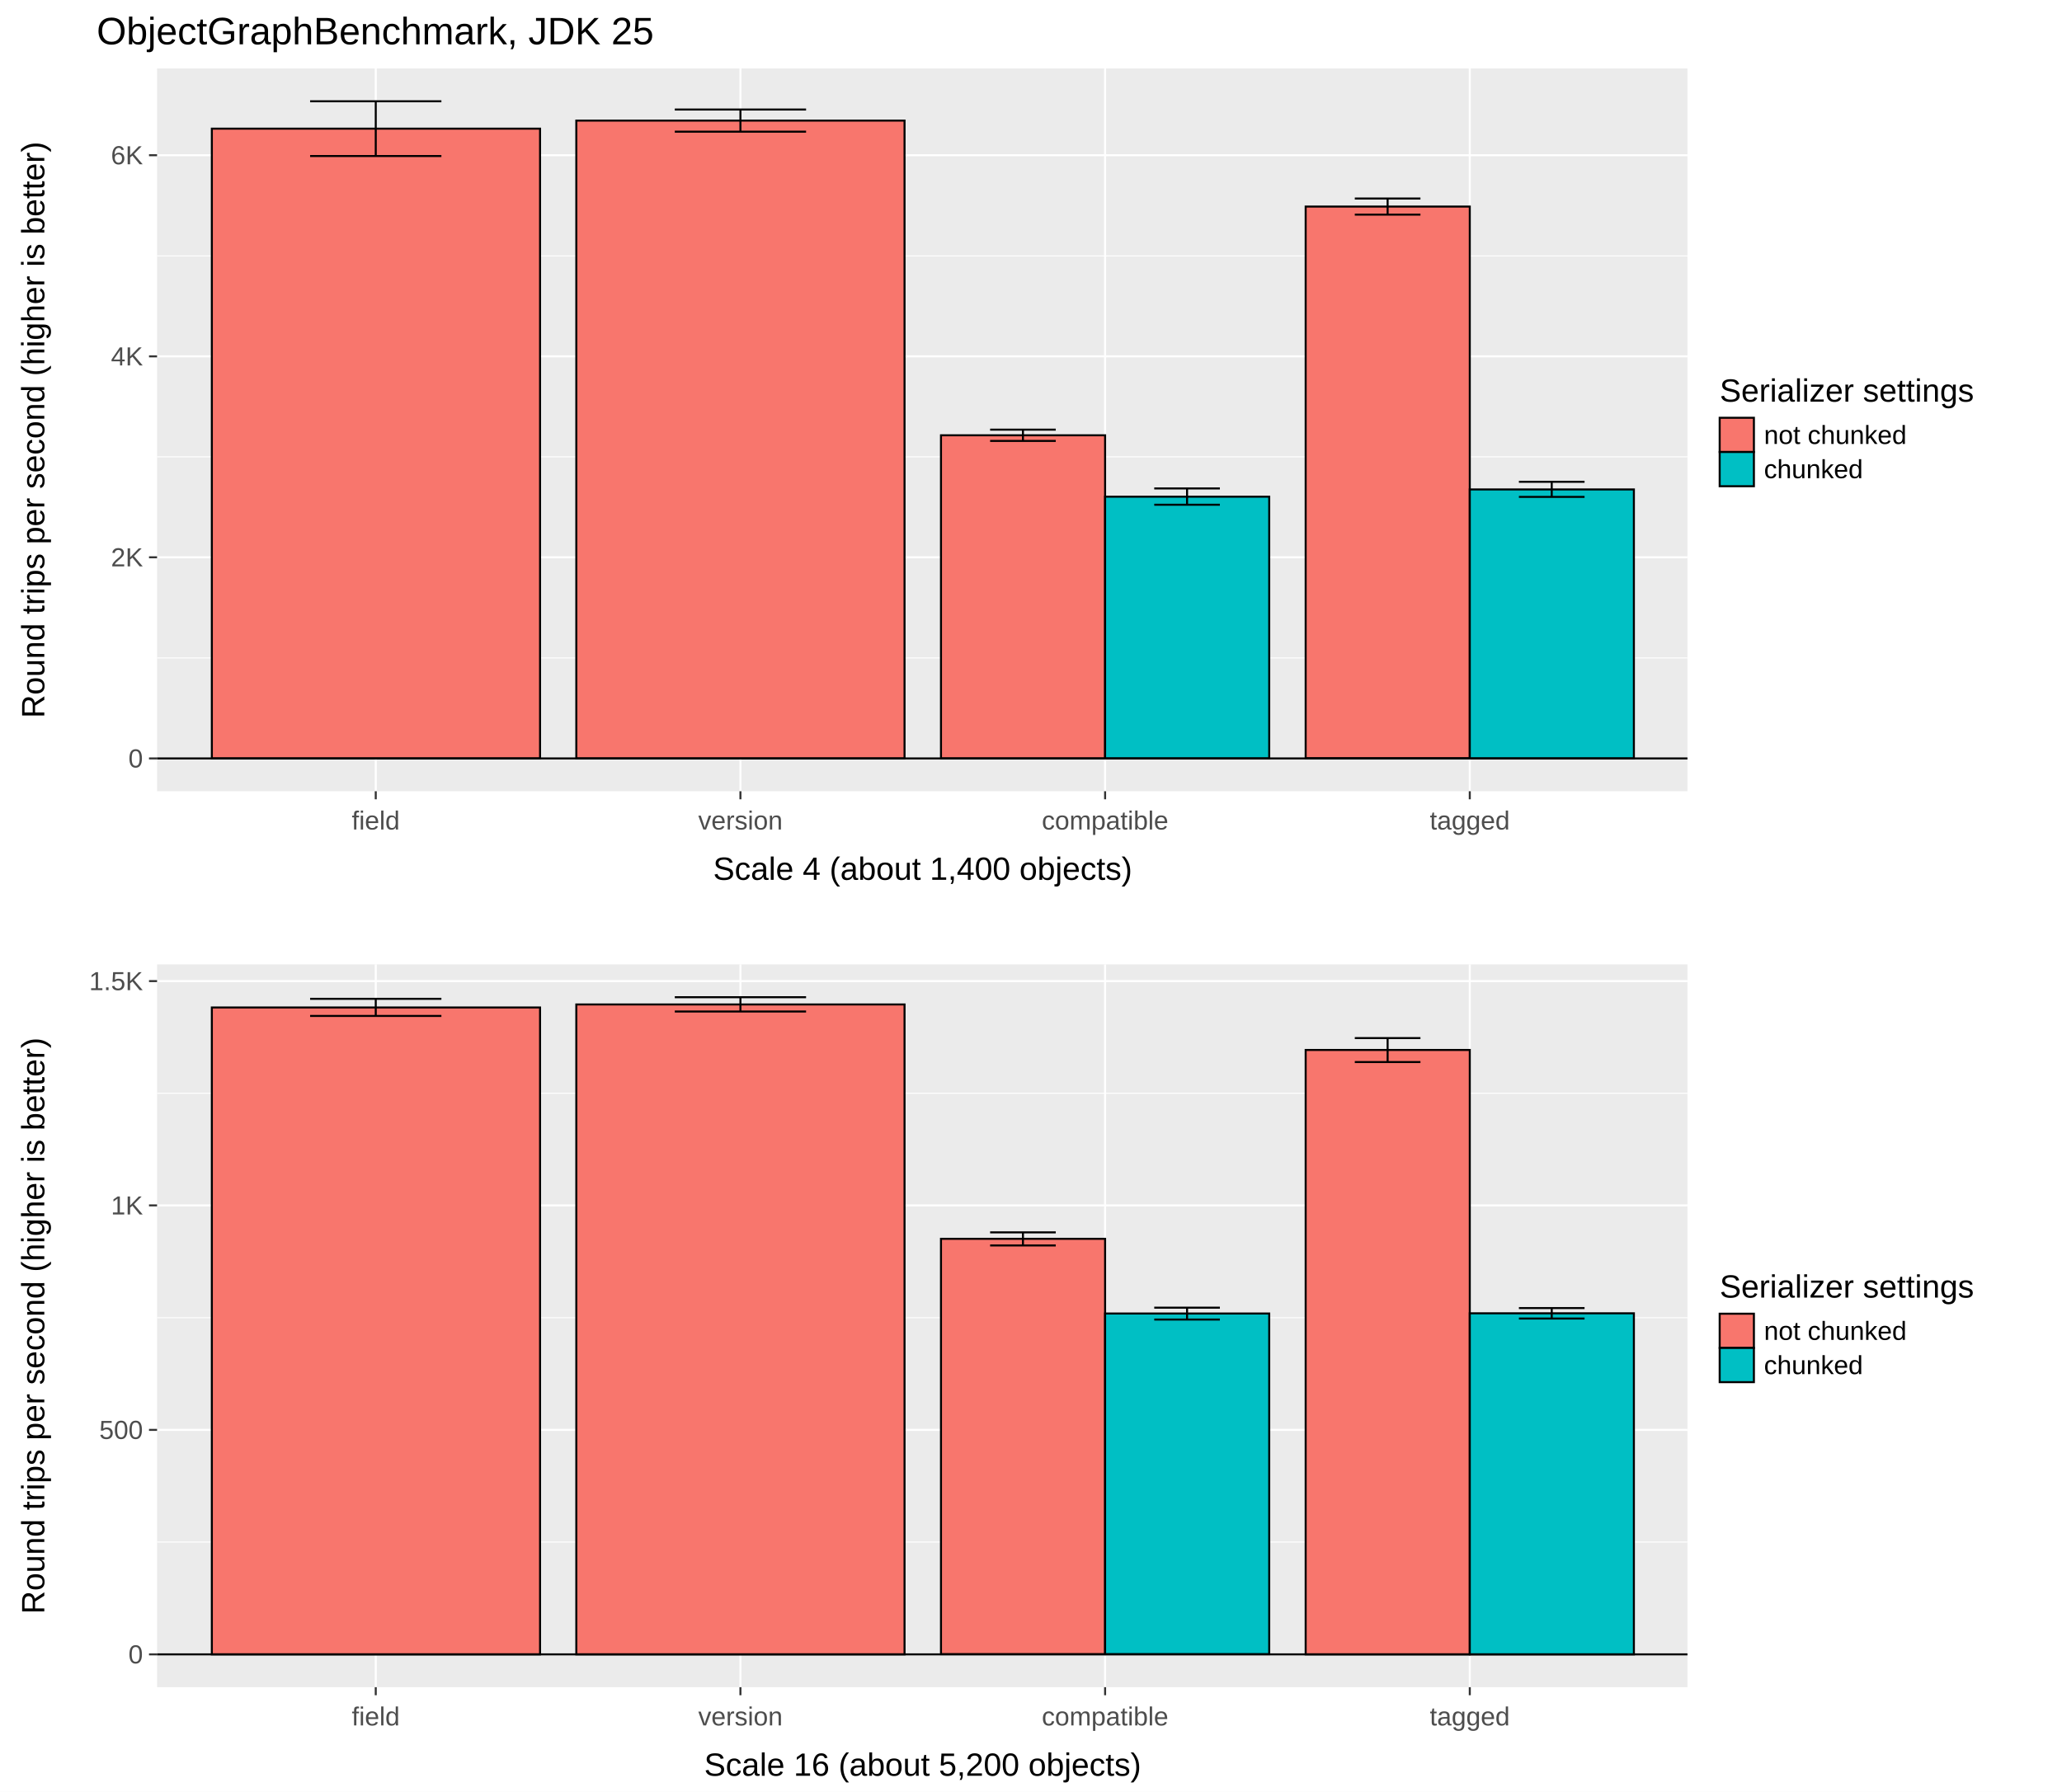
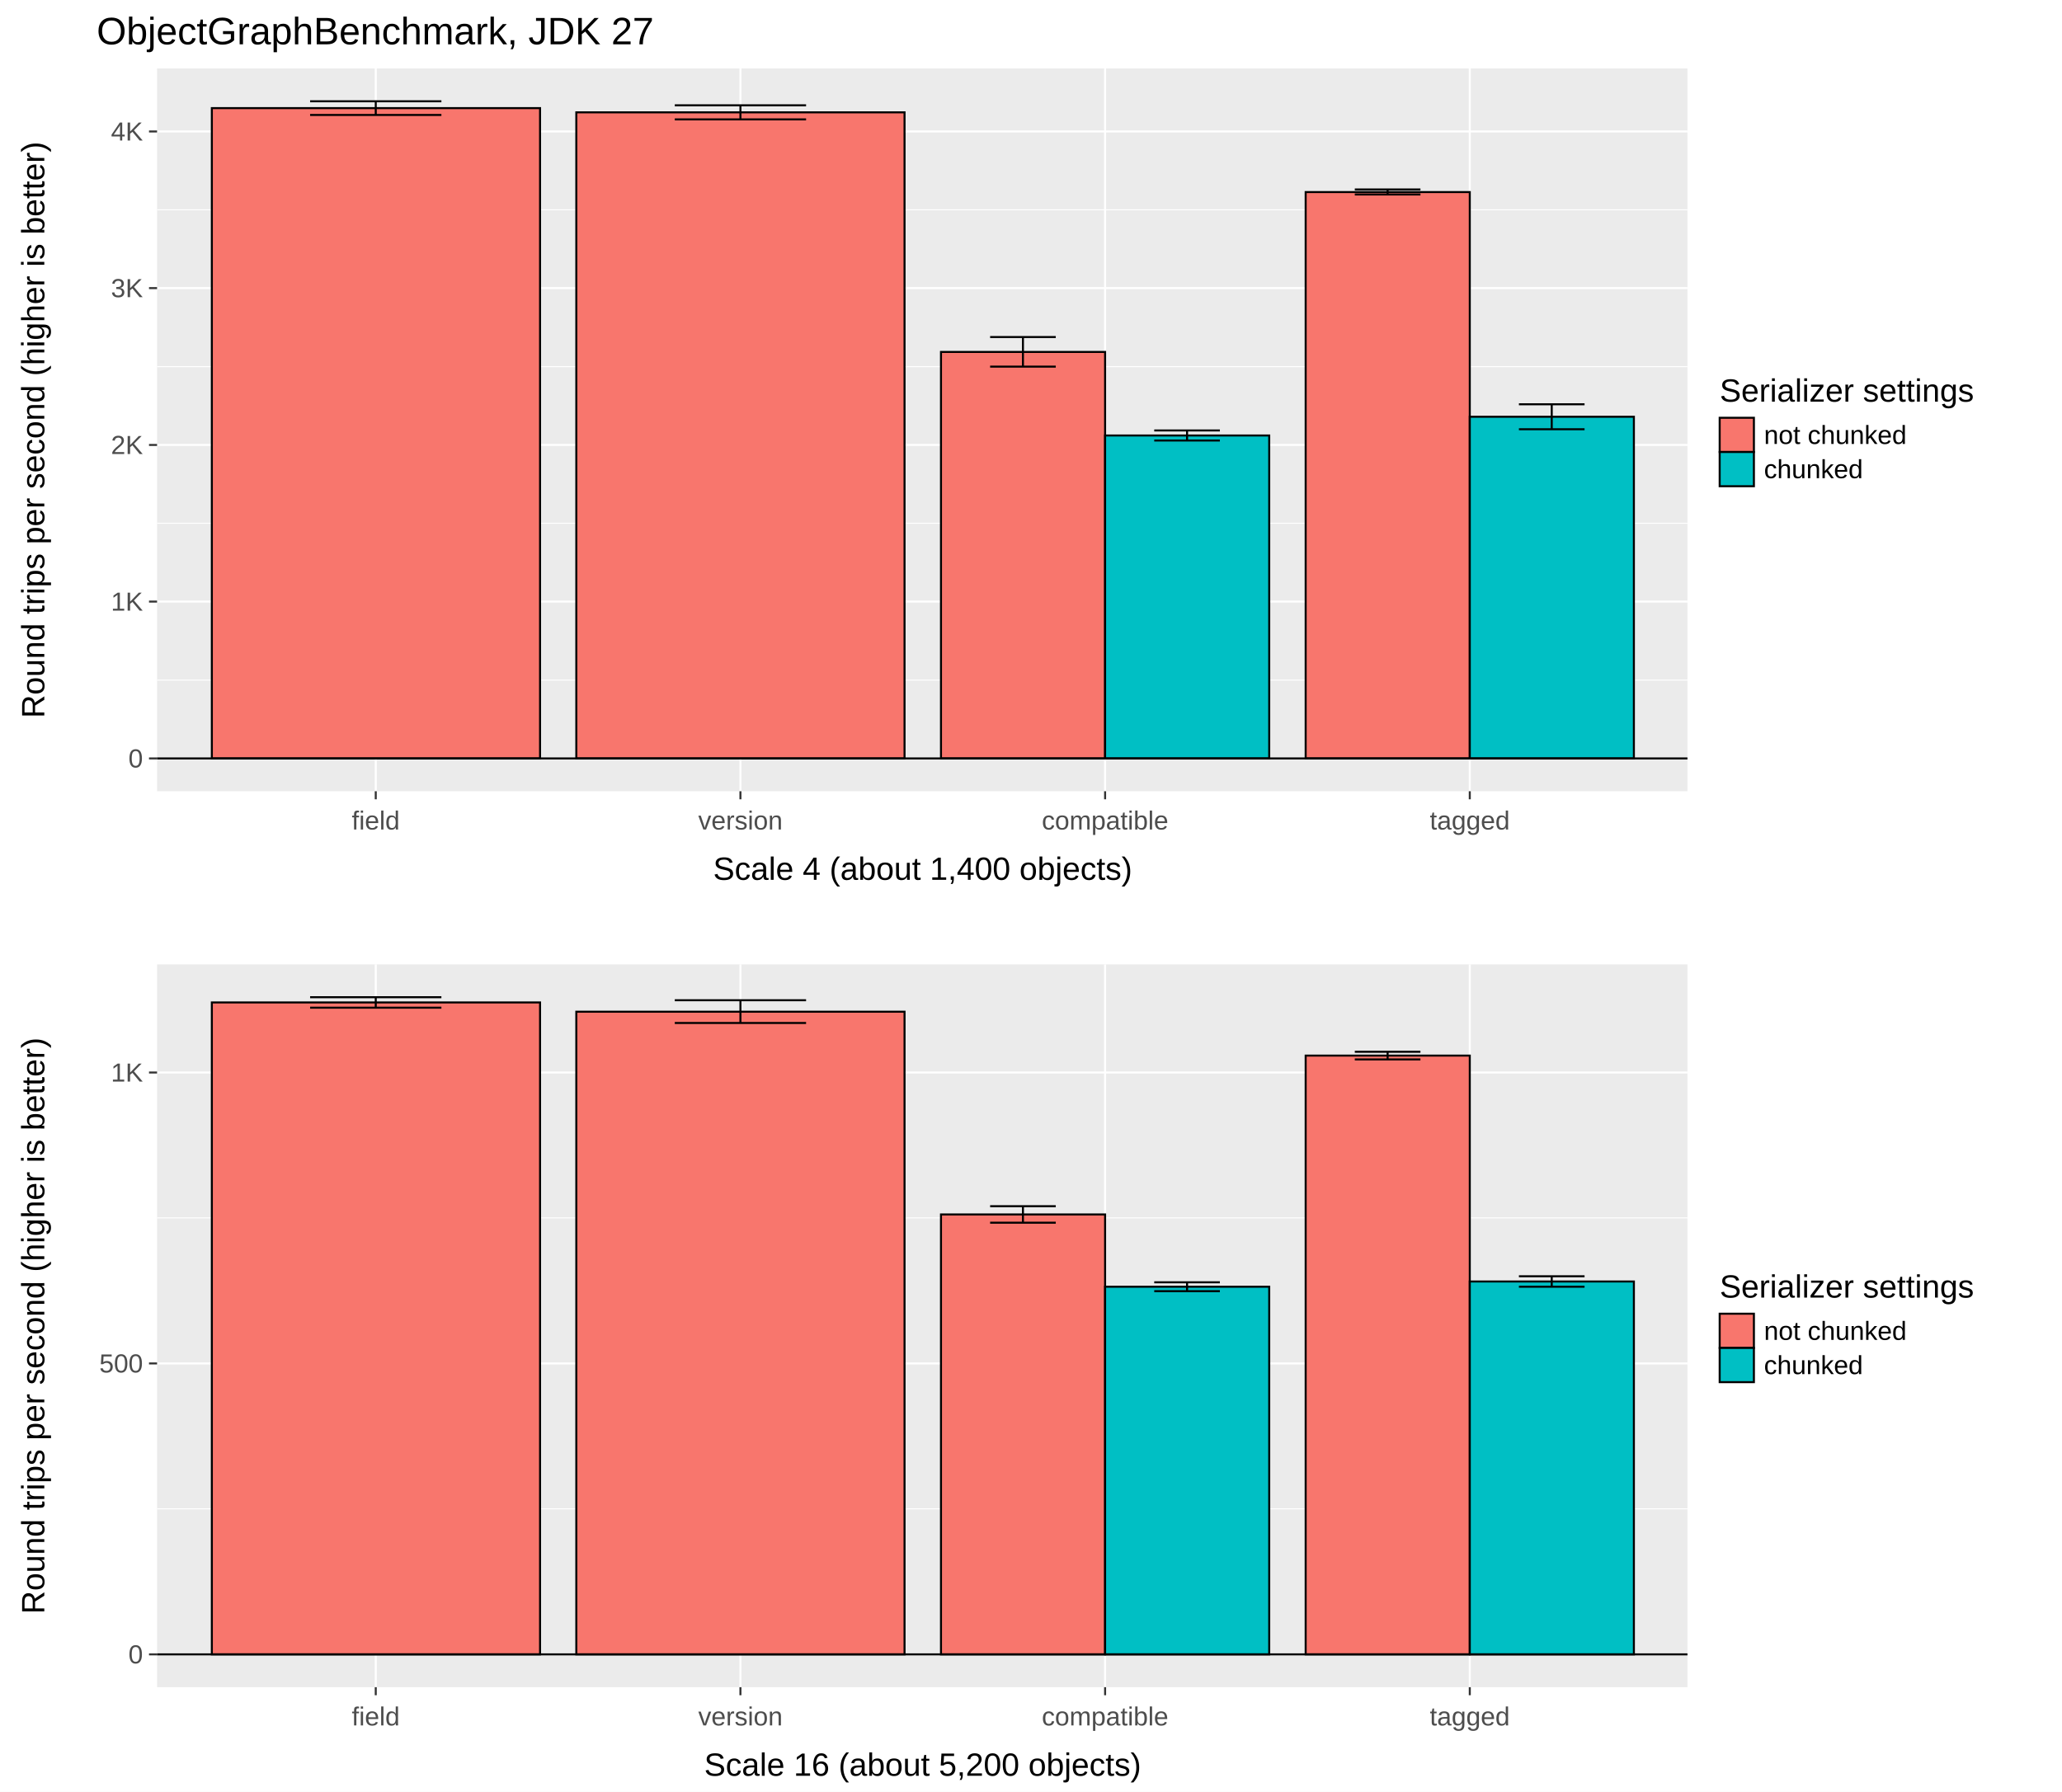
<svg xmlns="http://www.w3.org/2000/svg" width="1024" height="890" viewBox="0 0 1024 890" role="img">
  <style>
text { font-family: Arial, Helvetica, sans-serif; font-size: 13px; fill: #4D4D4D }
.title { font-size: 19px; fill: #000000 }
.axisTitle, .legendTitle { font-size: 16px; fill: #000000 }
.legend { fill: #000000 }
.background { fill: #FFFFFF }
.plot { fill: #EBEBEB }
.grid { stroke: #FFFFFF }
.minor { stroke: #FFFFFF; stroke-width: 0.5 }
.tick { stroke: #333333 }
.bar, .line { stroke: #000000 }
</style>
  <rect class="background" width="1024" height="890" />
-   <text class="title" x="48" y="22">ObjectGraphBenchmark, JDK 25</text>
+   <text class="title" x="48" y="22">ObjectGraphBenchmark, JDK 27</text>
  <rect class="plot" x="78" y="34" width="760" height="359" />
-   <line class="minor" x1="78" y1="326.8" x2="838" y2="326.8" />
-   <line class="grid" x1="78" y1="276.8" x2="838" y2="276.8" />
-   <line class="minor" x1="78" y1="226.9" x2="838" y2="226.9" />
-   <line class="grid" x1="78" y1="177.0" x2="838" y2="177.0" />
-   <line class="minor" x1="78" y1="127.1" x2="838" y2="127.1" />
-   <line class="grid" x1="78" y1="77.1" x2="838" y2="77.1" />
+   <line class="minor" x1="78" y1="337.8" x2="838" y2="337.8" />
+   <line class="grid" x1="78" y1="298.8" x2="838" y2="298.8" />
+   <line class="minor" x1="78" y1="259.9" x2="838" y2="259.9" />
+   <line class="grid" x1="78" y1="221.0" x2="838" y2="221.0" />
+   <line class="minor" x1="78" y1="182.1" x2="838" y2="182.1" />
+   <line class="grid" x1="78" y1="143.1" x2="838" y2="143.1" />
+   <line class="minor" x1="78" y1="104.2" x2="838" y2="104.2" />
+   <line class="grid" x1="78" y1="65.3" x2="838" y2="65.3" />
  <line class="tick" x1="74" y1="376.7" x2="78" y2="376.7" />
  <text x="71" y="381.2" text-anchor="end">0</text>
-   <line class="tick" x1="74" y1="276.8" x2="78" y2="276.8" />
-   <text x="71" y="281.3" text-anchor="end">2K</text>
-   <line class="tick" x1="74" y1="177.0" x2="78" y2="177.0" />
-   <text x="71" y="181.5" text-anchor="end">4K</text>
-   <line class="tick" x1="74" y1="77.1" x2="78" y2="77.1" />
-   <text x="71" y="81.6" text-anchor="end">6K</text>
+   <line class="tick" x1="74" y1="298.8" x2="78" y2="298.8" />
+   <text x="71" y="303.3" text-anchor="end">1K</text>
+   <line class="tick" x1="74" y1="221.0" x2="78" y2="221.0" />
+   <text x="71" y="225.5" text-anchor="end">2K</text>
+   <line class="tick" x1="74" y1="143.1" x2="78" y2="143.1" />
+   <text x="71" y="147.6" text-anchor="end">3K</text>
+   <line class="tick" x1="74" y1="65.3" x2="78" y2="65.3" />
+   <text x="71" y="69.8" text-anchor="end">4K</text>
  <text class="axisTitle" transform="translate(22 213.5) rotate(-90)" text-anchor="middle">Round trips per second (higher is better)</text>
  <line class="grid" x1="186.6" y1="34" x2="186.6" y2="393" />
  <line class="tick" x1="186.6" y1="393" x2="186.6" y2="397" />
  <text x="186.6" y="412" text-anchor="middle">field</text>
  <line class="grid" x1="367.7" y1="34" x2="367.7" y2="393" />
  <line class="tick" x1="367.7" y1="393" x2="367.7" y2="397" />
  <text x="367.7" y="412" text-anchor="middle">version</text>
  <line class="grid" x1="548.8" y1="34" x2="548.8" y2="393" />
  <line class="tick" x1="548.8" y1="393" x2="548.8" y2="397" />
  <text x="548.8" y="412" text-anchor="middle">compatible</text>
  <line class="grid" x1="729.9" y1="34" x2="729.9" y2="393" />
  <line class="tick" x1="729.9" y1="393" x2="729.9" y2="397" />
  <text x="729.9" y="412" text-anchor="middle">tagged</text>
  <text class="axisTitle" x="458.2" y="437" text-anchor="middle">Scale 4 (about 1,400 objects)</text>
-   <rect class="bar" fill="#F8766D" x="105.2" y="63.9" width="163.0" height="312.8" />
-   <path class="line" fill="none" d="M186.6 77.5V50.3M154.0 77.5h65.2M154.0 50.3h65.2" />
-   <rect class="bar" fill="#F8766D" x="286.2" y="59.9" width="163.0" height="316.8" />
-   <path class="line" fill="none" d="M367.7 65.4V54.4M335.1 65.4h65.2M335.1 54.4h65.2" />
-   <rect class="bar" fill="#F8766D" x="467.3" y="216.2" width="81.5" height="160.5" />
-   <path class="line" fill="none" d="M508.0 219.0V213.4M491.7 219.0h32.6M491.7 213.4h32.6" />
-   <rect class="bar" fill="#00BFC4" x="548.8" y="246.7" width="81.5" height="130.0" />
-   <path class="line" fill="none" d="M589.5 250.7V242.6M573.2 250.7h32.6M573.2 242.6h32.6" />
-   <rect class="bar" fill="#F8766D" x="648.4" y="102.6" width="81.5" height="274.0" />
-   <path class="line" fill="none" d="M689.1 106.6V98.6M672.8 106.6h32.6M672.8 98.6h32.6" />
-   <rect class="bar" fill="#00BFC4" x="729.9" y="243.1" width="81.5" height="133.6" />
-   <path class="line" fill="none" d="M770.6 246.8V239.3M754.3 246.8h32.6M754.3 239.3h32.6" />
+   <rect class="bar" fill="#F8766D" x="105.2" y="53.7" width="163.0" height="323.0" />
+   <path class="line" fill="none" d="M186.6 57.1V50.3M154.0 57.1h65.2M154.0 50.3h65.2" />
+   <rect class="bar" fill="#F8766D" x="286.2" y="55.8" width="163.0" height="320.9" />
+   <path class="line" fill="none" d="M367.7 59.3V52.3M335.1 59.3h65.2M335.1 52.3h65.2" />
+   <rect class="bar" fill="#F8766D" x="467.3" y="174.8" width="81.5" height="201.9" />
+   <path class="line" fill="none" d="M508.0 182.1V167.4M491.7 182.1h32.6M491.7 167.4h32.6" />
+   <rect class="bar" fill="#00BFC4" x="548.8" y="216.3" width="81.5" height="160.4" />
+   <path class="line" fill="none" d="M589.5 218.8V213.8M573.2 218.8h32.6M573.2 213.8h32.6" />
+   <rect class="bar" fill="#F8766D" x="648.4" y="95.4" width="81.5" height="281.3" />
+   <path class="line" fill="none" d="M689.1 96.6V94.1M672.8 96.6h32.6M672.8 94.1h32.6" />
+   <rect class="bar" fill="#00BFC4" x="729.9" y="207.0" width="81.5" height="169.7" />
+   <path class="line" fill="none" d="M770.6 213.2V200.8M754.3 213.2h32.6M754.3 200.8h32.6" />
  <line class="line" x1="78" y1="376.7" x2="838" y2="376.7" />
  <text class="legendTitle" x="854" y="199.5">Serializer settings</text>
  <rect class="bar" fill="#F8766D" x="854" y="207.5" width="17" height="17" />
  <text class="legend" x="876" y="220.5">not chunked</text>
  <rect class="bar" fill="#00BFC4" x="854" y="224.5" width="17" height="17" />
  <text class="legend" x="876" y="237.5">chunked</text>
  <rect class="plot" x="78" y="479" width="760" height="359" />
-   <line class="minor" x1="78" y1="765.9" x2="838" y2="765.9" />
-   <line class="grid" x1="78" y1="710.2" x2="838" y2="710.2" />
-   <line class="minor" x1="78" y1="654.5" x2="838" y2="654.5" />
-   <line class="grid" x1="78" y1="598.7" x2="838" y2="598.7" />
-   <line class="minor" x1="78" y1="543.0" x2="838" y2="543.0" />
-   <line class="grid" x1="78" y1="487.3" x2="838" y2="487.3" />
+   <line class="minor" x1="78" y1="749.4" x2="838" y2="749.4" />
+   <line class="grid" x1="78" y1="677.2" x2="838" y2="677.2" />
+   <line class="minor" x1="78" y1="604.9" x2="838" y2="604.9" />
+   <line class="grid" x1="78" y1="532.7" x2="838" y2="532.7" />
  <line class="tick" x1="74" y1="821.7" x2="78" y2="821.7" />
  <text x="71" y="826.2" text-anchor="end">0</text>
-   <line class="tick" x1="74" y1="710.2" x2="78" y2="710.2" />
-   <text x="71" y="714.7" text-anchor="end">500</text>
-   <line class="tick" x1="74" y1="598.7" x2="78" y2="598.7" />
-   <text x="71" y="603.2" text-anchor="end">1K</text>
-   <line class="tick" x1="74" y1="487.3" x2="78" y2="487.3" />
-   <text x="71" y="491.8" text-anchor="end">1.5K</text>
+   <line class="tick" x1="74" y1="677.2" x2="78" y2="677.2" />
+   <text x="71" y="681.7" text-anchor="end">500</text>
+   <line class="tick" x1="74" y1="532.7" x2="78" y2="532.7" />
+   <text x="71" y="537.2" text-anchor="end">1K</text>
  <text class="axisTitle" transform="translate(22 658.5) rotate(-90)" text-anchor="middle">Round trips per second (higher is better)</text>
  <line class="grid" x1="186.6" y1="479" x2="186.6" y2="838" />
  <line class="tick" x1="186.6" y1="838" x2="186.6" y2="842" />
  <text x="186.6" y="857" text-anchor="middle">field</text>
  <line class="grid" x1="367.7" y1="479" x2="367.7" y2="838" />
  <line class="tick" x1="367.7" y1="838" x2="367.7" y2="842" />
  <text x="367.7" y="857" text-anchor="middle">version</text>
  <line class="grid" x1="548.8" y1="479" x2="548.8" y2="838" />
  <line class="tick" x1="548.8" y1="838" x2="548.8" y2="842" />
  <text x="548.8" y="857" text-anchor="middle">compatible</text>
  <line class="grid" x1="729.9" y1="479" x2="729.9" y2="838" />
  <line class="tick" x1="729.9" y1="838" x2="729.9" y2="842" />
  <text x="729.9" y="857" text-anchor="middle">tagged</text>
  <text class="axisTitle" x="458.2" y="882" text-anchor="middle">Scale 16 (about 5,200 objects)</text>
-   <rect class="bar" fill="#F8766D" x="105.2" y="500.4" width="163.0" height="321.3" />
-   <path class="line" fill="none" d="M186.6 504.6V496.1M154.0 504.6h65.2M154.0 496.1h65.2" />
-   <rect class="bar" fill="#F8766D" x="286.2" y="498.9" width="163.0" height="322.8" />
-   <path class="line" fill="none" d="M367.7 502.4V495.3M335.1 502.4h65.2M335.1 495.3h65.2" />
-   <rect class="bar" fill="#F8766D" x="467.3" y="615.3" width="81.5" height="206.3" />
-   <path class="line" fill="none" d="M508.0 618.6V612.1M491.7 618.6h32.6M491.7 612.1h32.6" />
-   <rect class="bar" fill="#00BFC4" x="548.8" y="652.4" width="81.5" height="169.2" />
-   <path class="line" fill="none" d="M589.5 655.4V649.5M573.2 655.4h32.6M573.2 649.5h32.6" />
-   <rect class="bar" fill="#F8766D" x="648.4" y="521.5" width="81.5" height="300.2" />
-   <path class="line" fill="none" d="M689.1 527.5V515.6M672.8 527.5h32.6M672.8 515.6h32.6" />
-   <rect class="bar" fill="#00BFC4" x="729.9" y="652.3" width="81.5" height="169.4" />
-   <path class="line" fill="none" d="M770.6 654.9V649.7M754.3 654.9h32.6M754.3 649.7h32.6" />
+   <rect class="bar" fill="#F8766D" x="105.2" y="497.9" width="163.0" height="323.8" />
+   <path class="line" fill="none" d="M186.6 500.5V495.3M154.0 500.5h65.2M154.0 495.3h65.2" />
+   <rect class="bar" fill="#F8766D" x="286.2" y="502.5" width="163.0" height="319.2" />
+   <path class="line" fill="none" d="M367.7 508.1V496.8M335.1 508.1h65.2M335.1 496.8h65.2" />
+   <rect class="bar" fill="#F8766D" x="467.3" y="603.2" width="81.5" height="218.5" />
+   <path class="line" fill="none" d="M508.0 607.3V599.1M491.7 607.3h32.6M491.7 599.1h32.6" />
+   <rect class="bar" fill="#00BFC4" x="548.8" y="639.1" width="81.5" height="182.6" />
+   <path class="line" fill="none" d="M589.5 641.3V636.9M573.2 641.3h32.6M573.2 636.9h32.6" />
+   <rect class="bar" fill="#F8766D" x="648.4" y="524.3" width="81.5" height="297.4" />
+   <path class="line" fill="none" d="M689.1 526.2V522.4M672.8 526.2h32.6M672.8 522.4h32.6" />
+   <rect class="bar" fill="#00BFC4" x="729.9" y="636.5" width="81.5" height="185.2" />
+   <path class="line" fill="none" d="M770.6 639.1V633.9M754.3 639.1h32.6M754.3 633.9h32.6" />
  <line class="line" x1="78" y1="821.7" x2="838" y2="821.7" />
  <text class="legendTitle" x="854" y="644.5">Serializer settings</text>
  <rect class="bar" fill="#F8766D" x="854" y="652.5" width="17" height="17" />
  <text class="legend" x="876" y="665.5">not chunked</text>
  <rect class="bar" fill="#00BFC4" x="854" y="669.5" width="17" height="17" />
  <text class="legend" x="876" y="682.5">chunked</text>
</svg>
